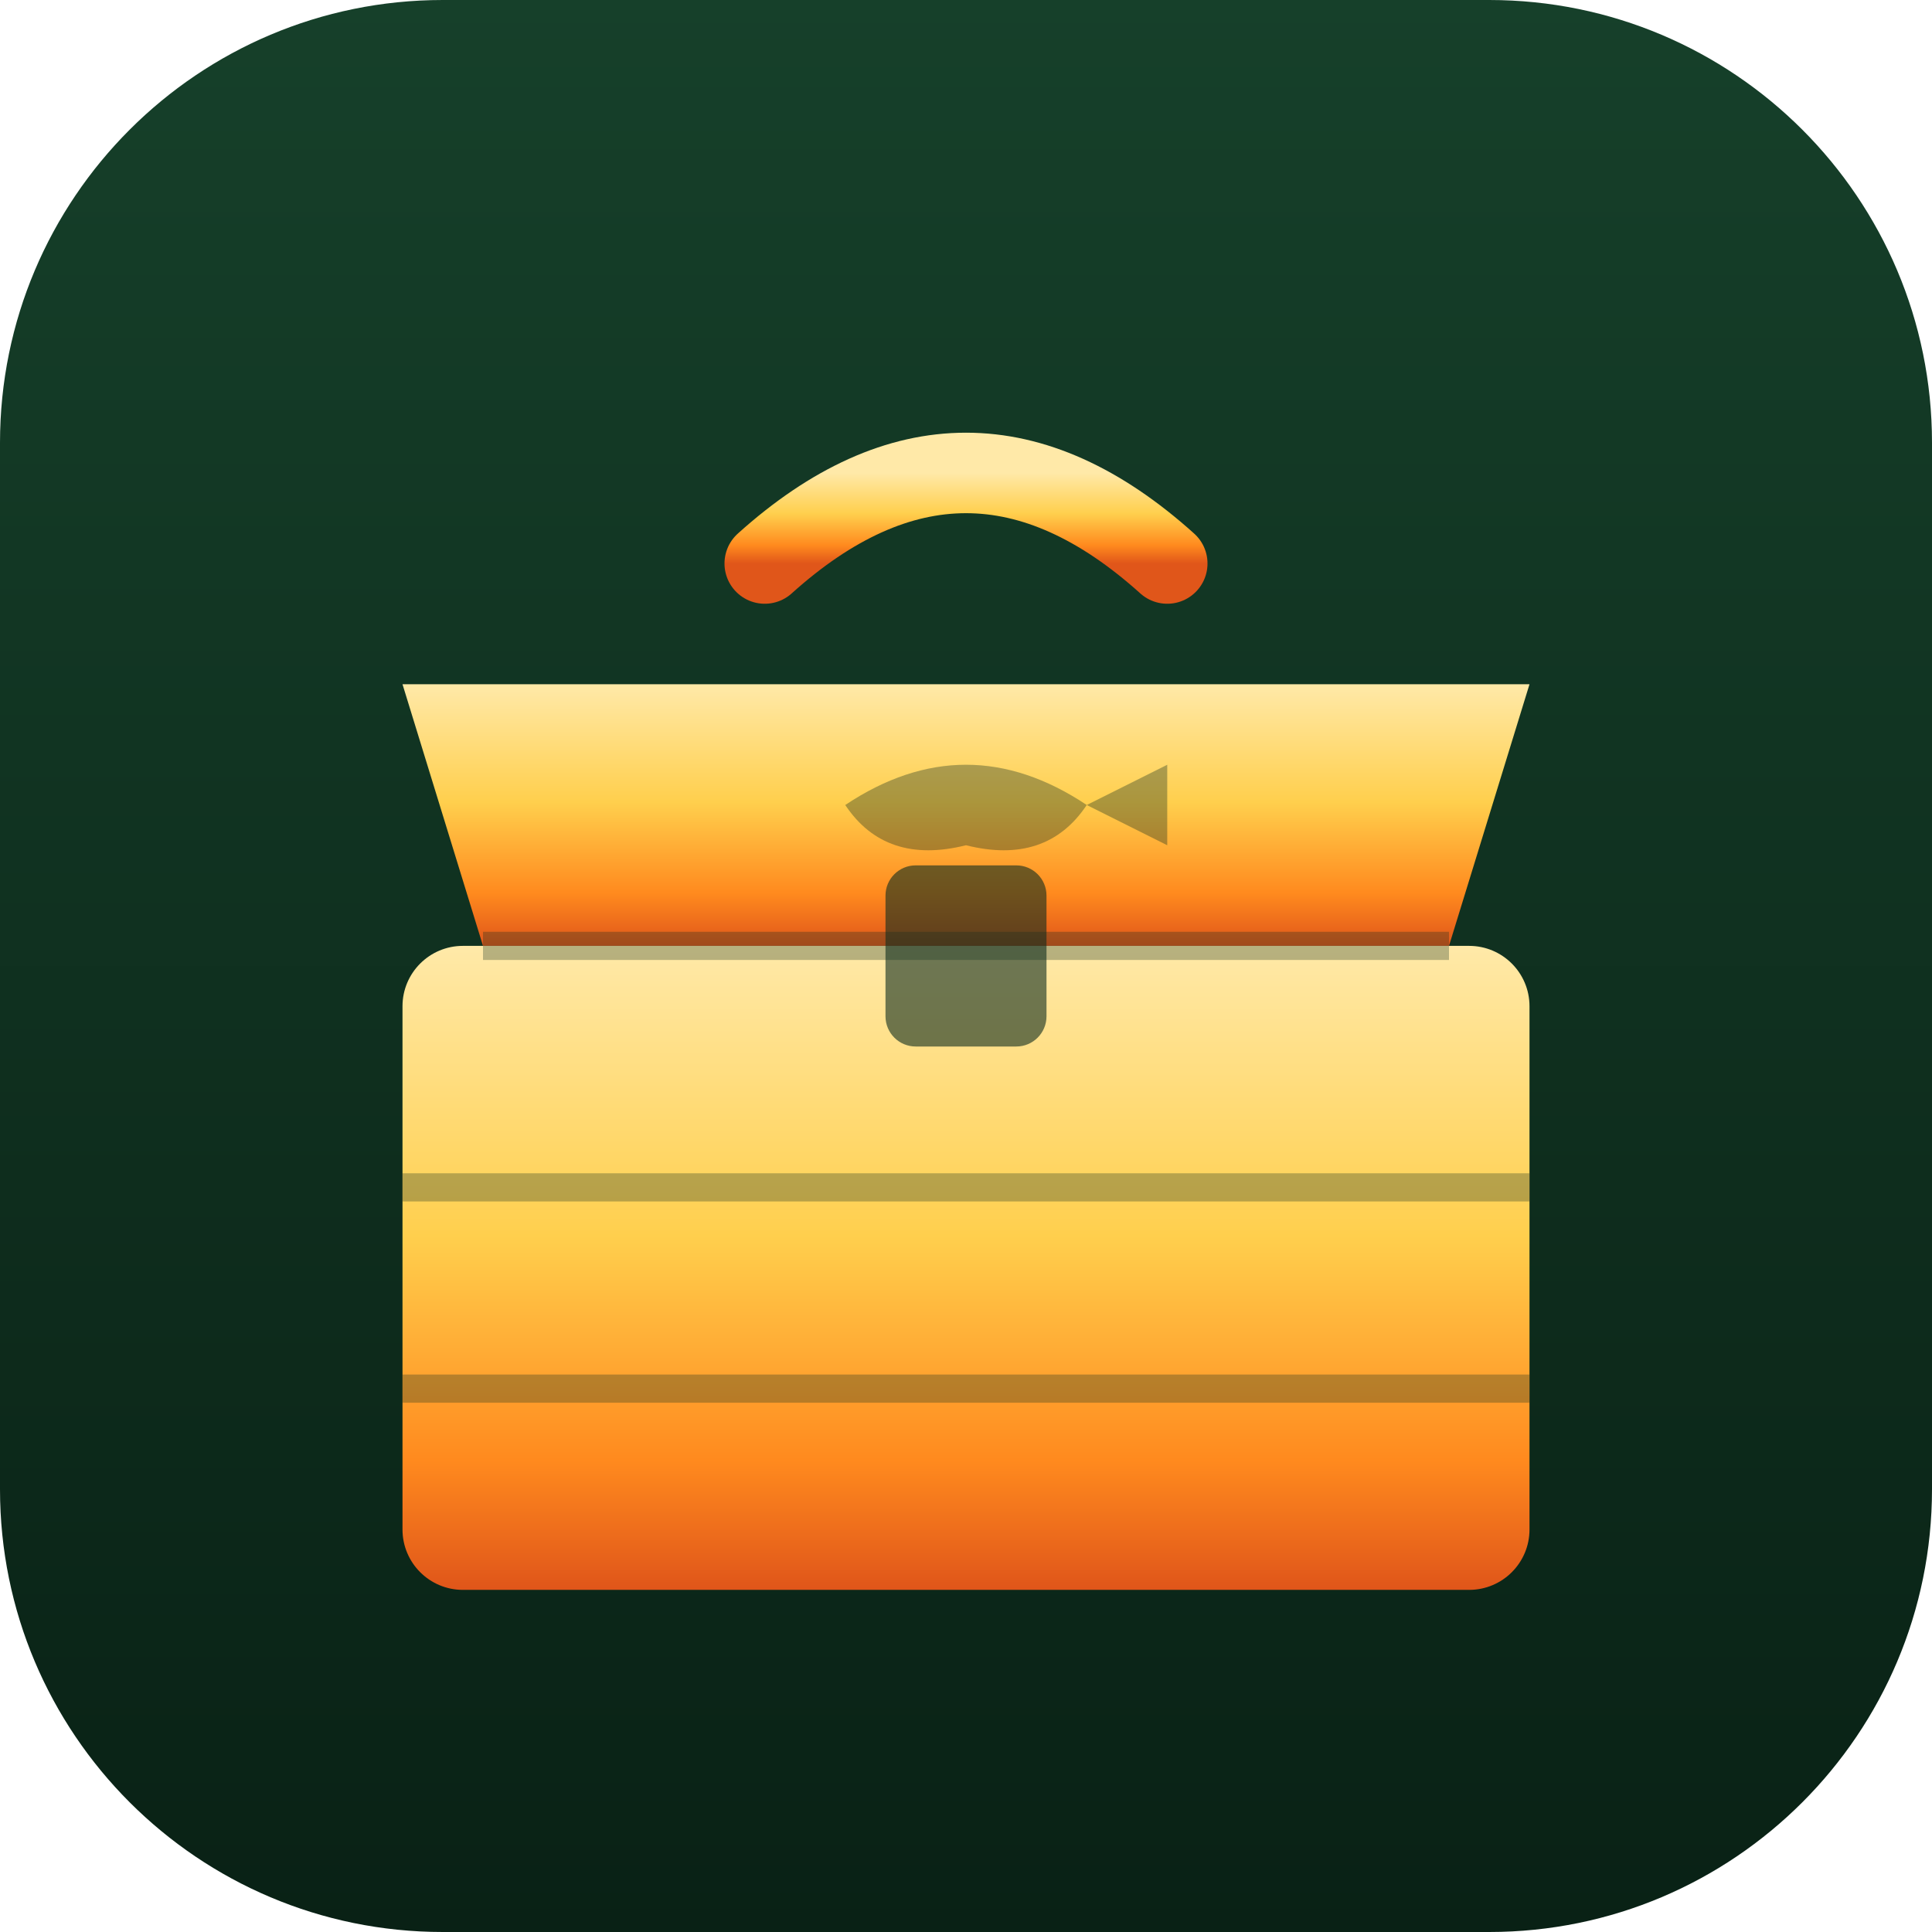
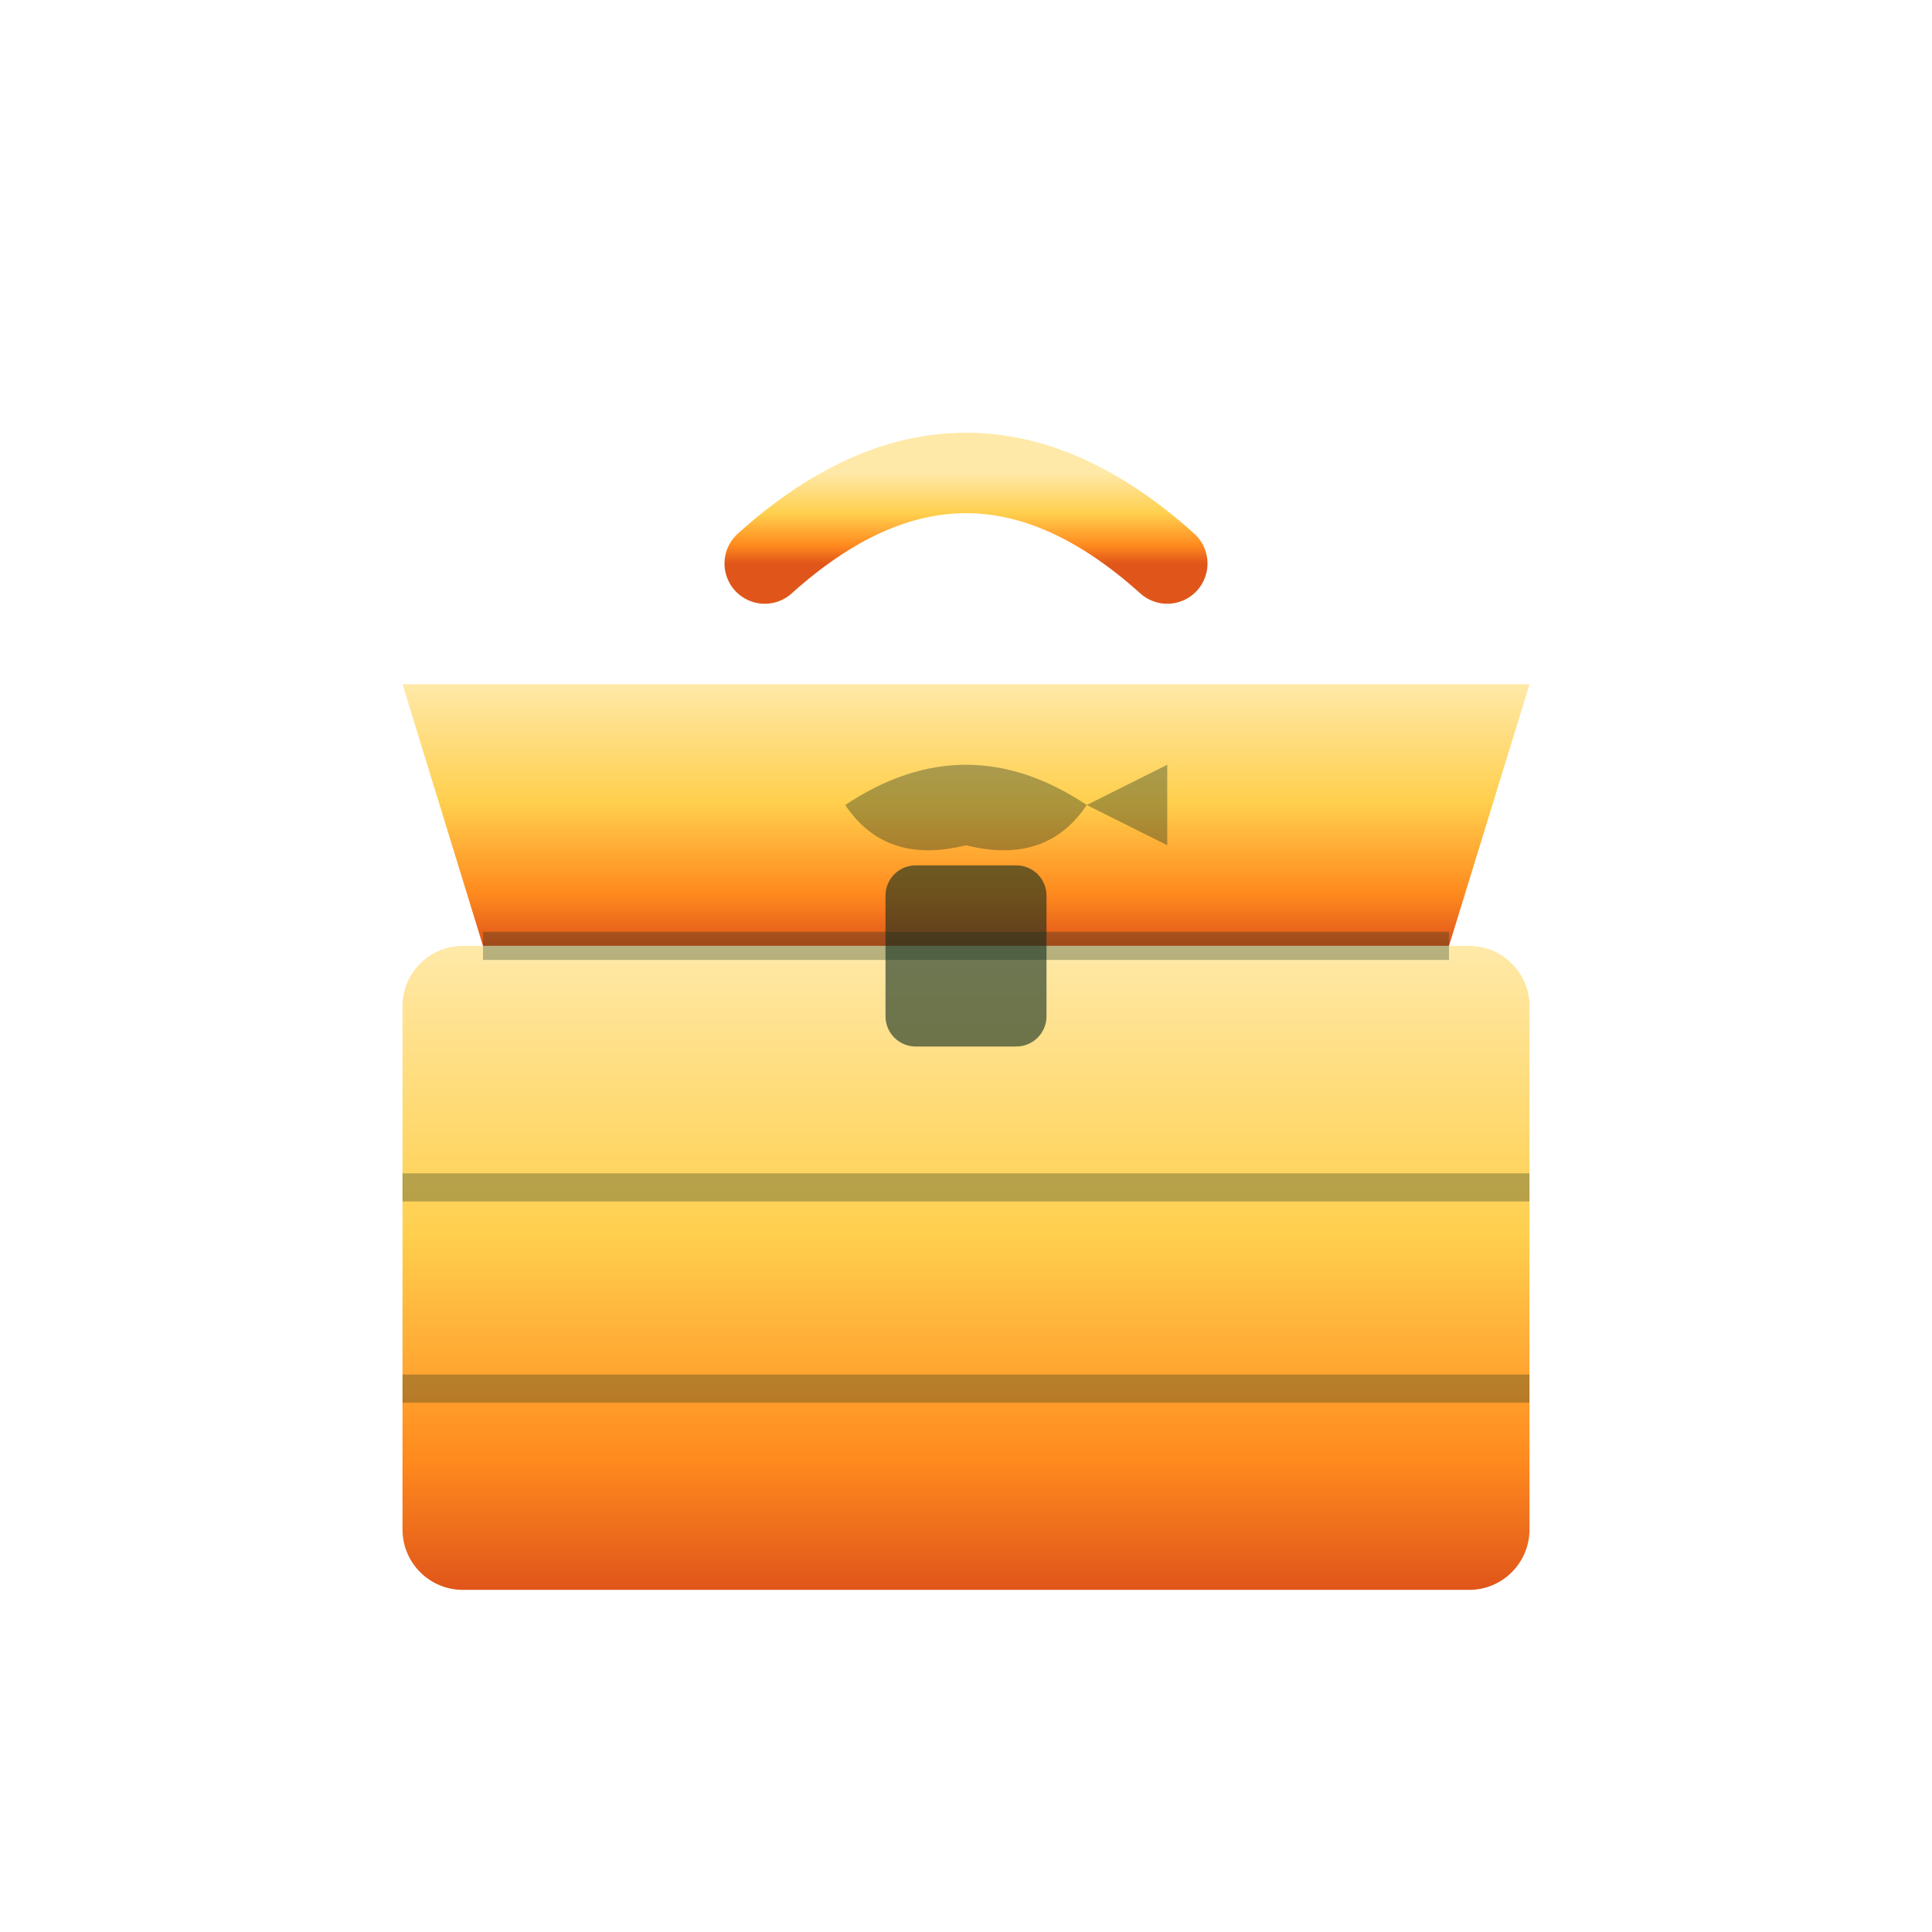
<svg xmlns="http://www.w3.org/2000/svg" viewBox="0 0 96 96" width="96" height="96">
  <defs>
-     <linearGradient id="bg" x1="0" y1="0" x2="0" y2="1">
-       <stop offset="0" stop-color="#16402a" />
-       <stop offset="1" stop-color="#092115" />
-     </linearGradient>
    <linearGradient id="g" x1="0" y1="0" x2="0" y2="1">
      <stop offset="0" stop-color="#ffe9a8" />
      <stop offset=".45" stop-color="#ffcf4d" />
      <stop offset=".8" stop-color="#ff8a1e" />
      <stop offset="1" stop-color="#e0561a" />
    </linearGradient>
  </defs>
-   <rect width="96" height="96" rx="22" fill="url(#bg)" />
  <path d="M38 28 Q48 19 58 28" fill="none" stroke="url(#g)" stroke-width="4" stroke-linecap="round" />
  <path d="M20 34 H76 L72 47 H24 Z" fill="url(#g)" />
  <rect x="20" y="47" width="56" height="32" rx="3" fill="url(#g)" />
  <rect x="44" y="43" width="8" height="9" rx="1.5" fill="#0e2c1d" opacity=".6" />
  <g stroke="#0e2c1d" stroke-width="1.4" opacity=".3">
    <path d="M24 47 H72" />
    <path d="M20 59 H76" />
    <path d="M20 69 H76" />
  </g>
  <g fill="#0e2c1d" opacity=".35">
    <path d="M42 40 Q48 36 54 40 Q52 43 48 42 Q44 43 42 40 Z" />
    <path d="M54 40 l4 -2 v4 z" />
  </g>
</svg>
